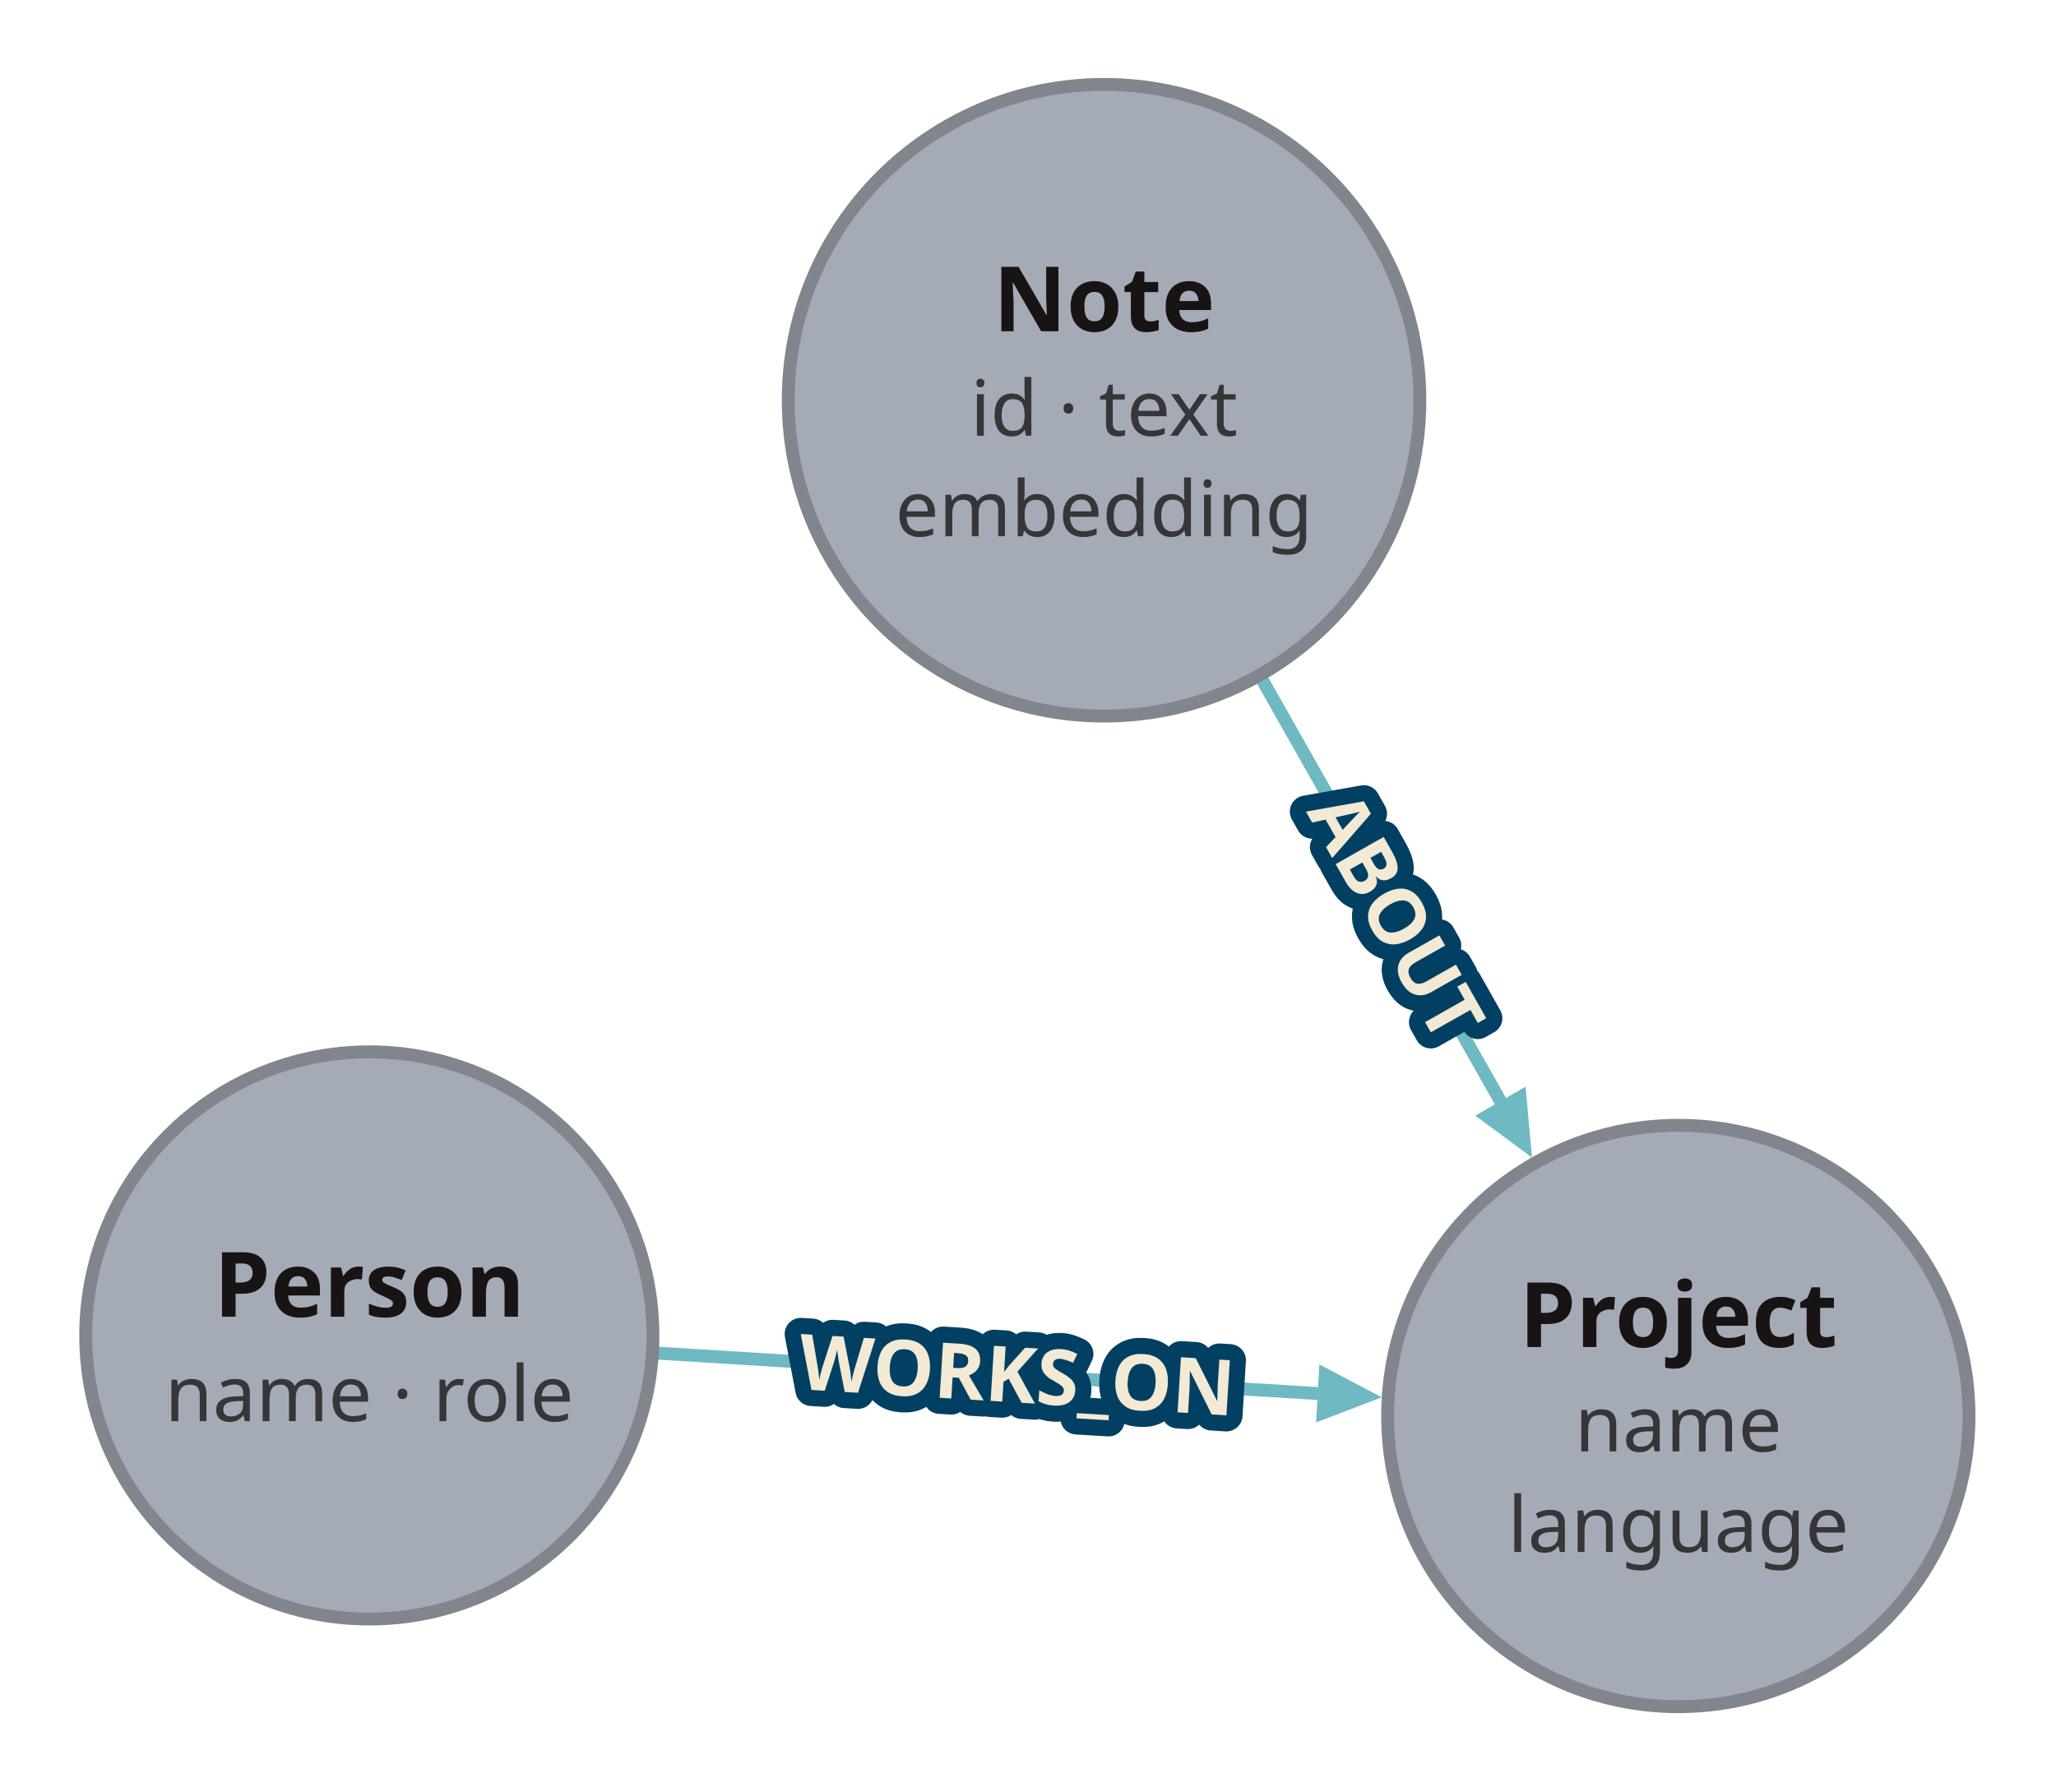
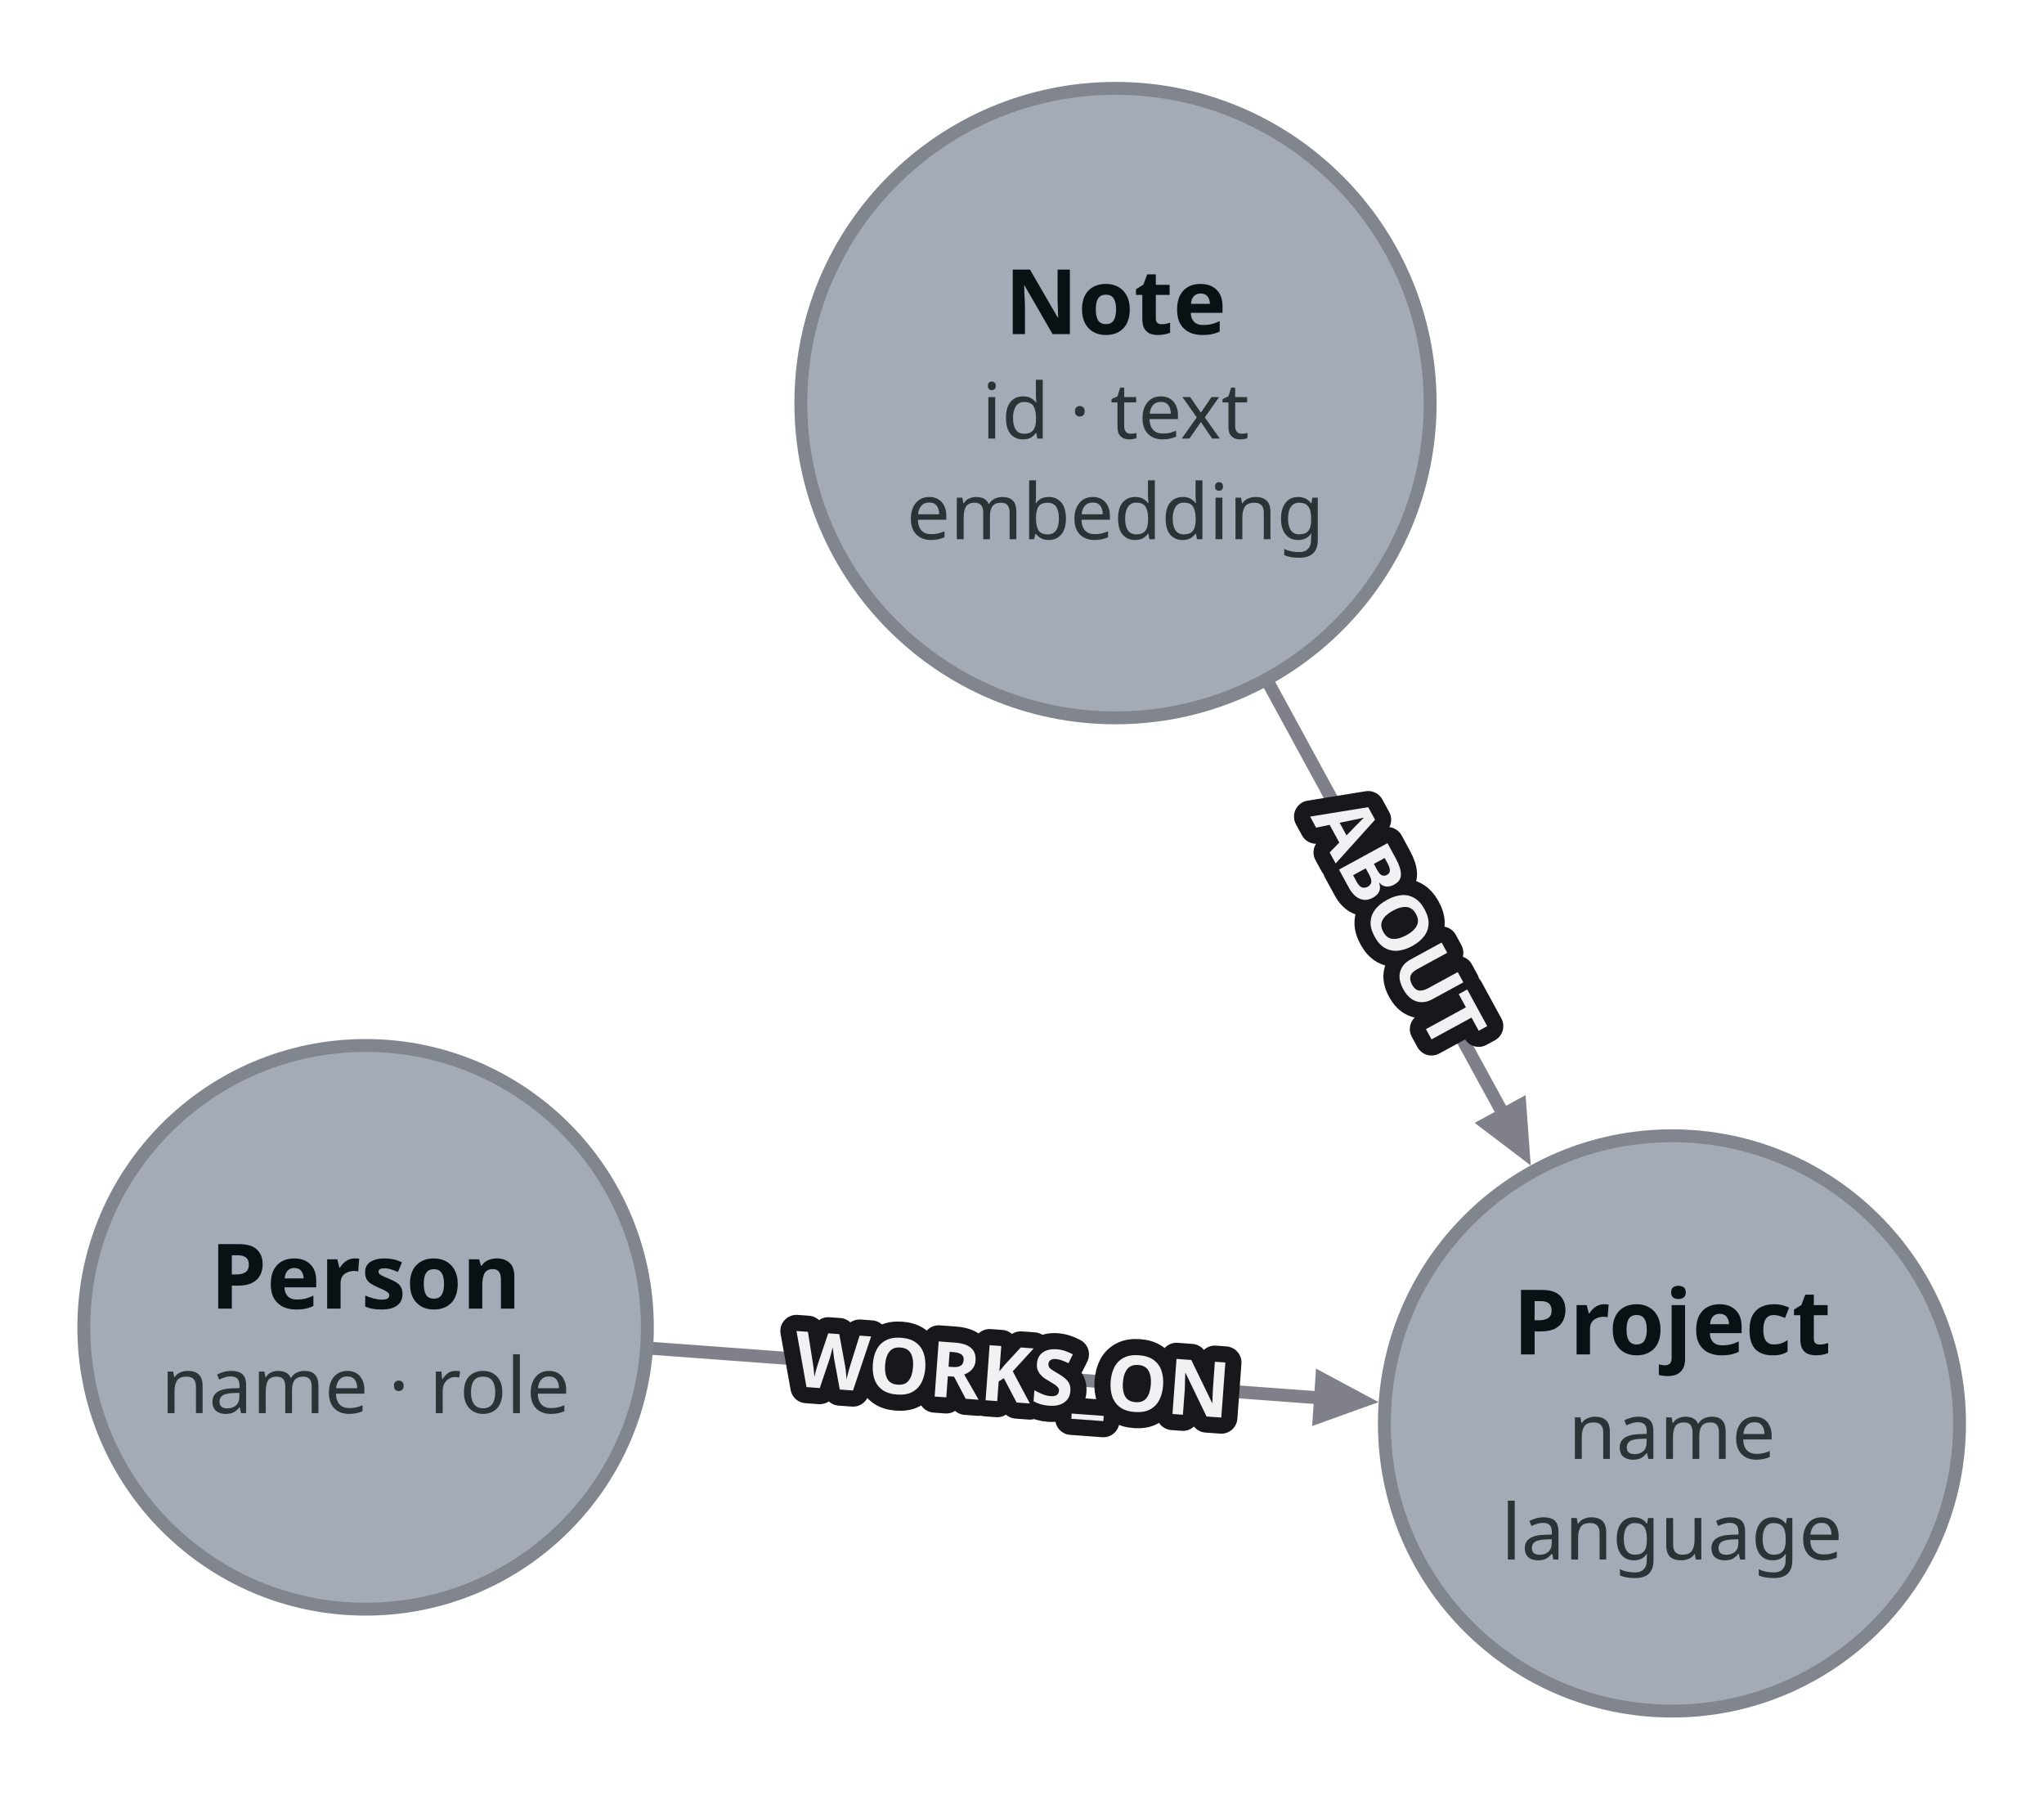
- <svg xmlns="http://www.w3.org/2000/svg" id="d-llamaindex-1-dark" width="100%" style="max-width: 319px;" viewBox="-163 -163 319 278" role="img" aria-labelledby="d-llamaindex-1-dark-title d-llamaindex-1-dark-desc">
-   <style>#d-llamaindex-1-dark{font-family:"Public Sans",system-ui,sans-serif}#d-llamaindex-1-dark text{text-anchor:middle}#d-llamaindex-1-dark .rel{fill:none;stroke:#6FB9C2;stroke-width:2}#d-llamaindex-1-dark .dash{stroke-dasharray:6 4}#d-llamaindex-1-dark .head{fill:#6FB9C2}#d-llamaindex-1-dark .node circle{stroke-width:2}#d-llamaindex-1-dark .label{font-size:14px;font-weight:600;fill:#181414}#d-llamaindex-1-dark .props{font-size:12px;font-weight:400;fill:#181414;fill-opacity:0.78}#d-llamaindex-1-dark .type,#d-llamaindex-1-dark .rprops{stroke:#014063;stroke-width:5px;stroke-linejoin:round;paint-order:stroke}#d-llamaindex-1-dark .type{font-size:12px;font-weight:600;fill:#F2EAD4}#d-llamaindex-1-dark .rprops{font-size:11px;font-weight:400;fill:#8FE3E8}</style>
+ <svg xmlns="http://www.w3.org/2000/svg" id="d-llamaindex-1-dark" width="100%" style="max-width: 317px;" viewBox="-163 -163 317 279" role="img" aria-labelledby="d-llamaindex-1-dark-title d-llamaindex-1-dark-desc">
+   <style>#d-llamaindex-1-dark{font-family:"Relate Sans",system-ui,sans-serif}#d-llamaindex-1-dark text{text-anchor:middle}#d-llamaindex-1-dark .rel{fill:none;stroke:#80808A;stroke-width:2}#d-llamaindex-1-dark .dash{stroke-dasharray:6 4}#d-llamaindex-1-dark .head{fill:#80808A}#d-llamaindex-1-dark .node circle{stroke-width:2}#d-llamaindex-1-dark .label{font-size:14px;font-weight:600;fill:#0A1114}#d-llamaindex-1-dark .props{font-size:12px;font-weight:400;fill:#0A1114;fill-opacity:0.78}#d-llamaindex-1-dark .type,#d-llamaindex-1-dark .rprops{stroke:#18181C;stroke-width:5px;stroke-linejoin:round;paint-order:stroke}#d-llamaindex-1-dark .type{font-size:12px;font-weight:600;fill:#F1F1F3}#d-llamaindex-1-dark .rprops{font-size:11px;font-weight:400;fill:#9B9BA3}</style>
  <g>
-     <path class="rel" d="M32.4,-58.3 C45.4,-35.4 58.3,-12.4 71.3,10.5" />
-     <path class="head" d="M74.7,16.6 L65.9,10.1 L73.7,5.6 Z" />
-     <path class="rel" d="M-61.8,46.9 C-26.4,49.1 9,51.2 44.4,53.4" />
-     <path class="head" d="M51.4,53.8 L41.2,57.7 L41.7,48.7 Z" />
+     <path class="rel" d="M33.4,-57.7 C46,-34.6 58.5,-11.5 71.1,11.5" />
+     <path class="head" d="M74.4,17.7 L65.7,11.1 L73.6,6.8 Z" />
+     <path class="rel" d="M-62.7,46 C-27.2,48.6 8.3,51.3 43.8,53.9" />
+     <path class="head" d="M50.8,54.4 L40.5,58.1 L41.1,49.2 Z" />
  </g>
  <g>
-     <g class="node" transform="translate(8.3,-100.9)">
-       <circle r="49" fill="#A5ABB6" stroke="#81858E" />
+     <g class="node" transform="translate(10,-100.5)">
+       <circle r="48.8" fill="#A5ABB6" stroke="#81858E" />
      <text class="label" y="-15.6" dy="0.35em">Note</text>
      <text class="props" y="1.3" dy="0.35em">id · text</text>
      <text class="props" y="16.9" dy="0.35em">embedding</text>
    </g>
-     <g class="node" transform="translate(97.4,56.7)">
-       <circle r="45.1" fill="#A5ABB6" stroke="#81858E" />
+     <g class="node" transform="translate(96.3,57.7)">
+       <circle r="44.6" fill="#A5ABB6" stroke="#81858E" />
      <text class="label" y="-15.6" dy="0.35em">Project</text>
      <text class="props" y="1.3" dy="0.35em">name</text>
      <text class="props" y="16.9" dy="0.35em">language</text>
    </g>
-     <g class="node" transform="translate(-105.7,44.2)">
-       <circle r="44" fill="#A5ABB6" stroke="#81858E" />
+     <g class="node" transform="translate(-106.3,42.8)">
+       <circle r="43.7" fill="#A5ABB6" stroke="#81858E" />
      <text class="label" y="-7.8" dy="0.35em">Person</text>
      <text class="props" y="9.1" dy="0.35em">name · role</text>
    </g>
  </g>
  <g>
-     <g transform="translate(53.6,-20.9) rotate(60.5)">
+     <g transform="translate(53.9,-20) rotate(61.4)">
      <text class="type" y="0" dy="0.35em">ABOUT</text>
    </g>
-     <g transform="translate(-5.2,50.4) rotate(3.5)">
+     <g transform="translate(-6,50.2) rotate(4.2)">
      <text class="type" y="0" dy="0.35em">WORKS_ON</text>
    </g>
  </g>
</svg>
